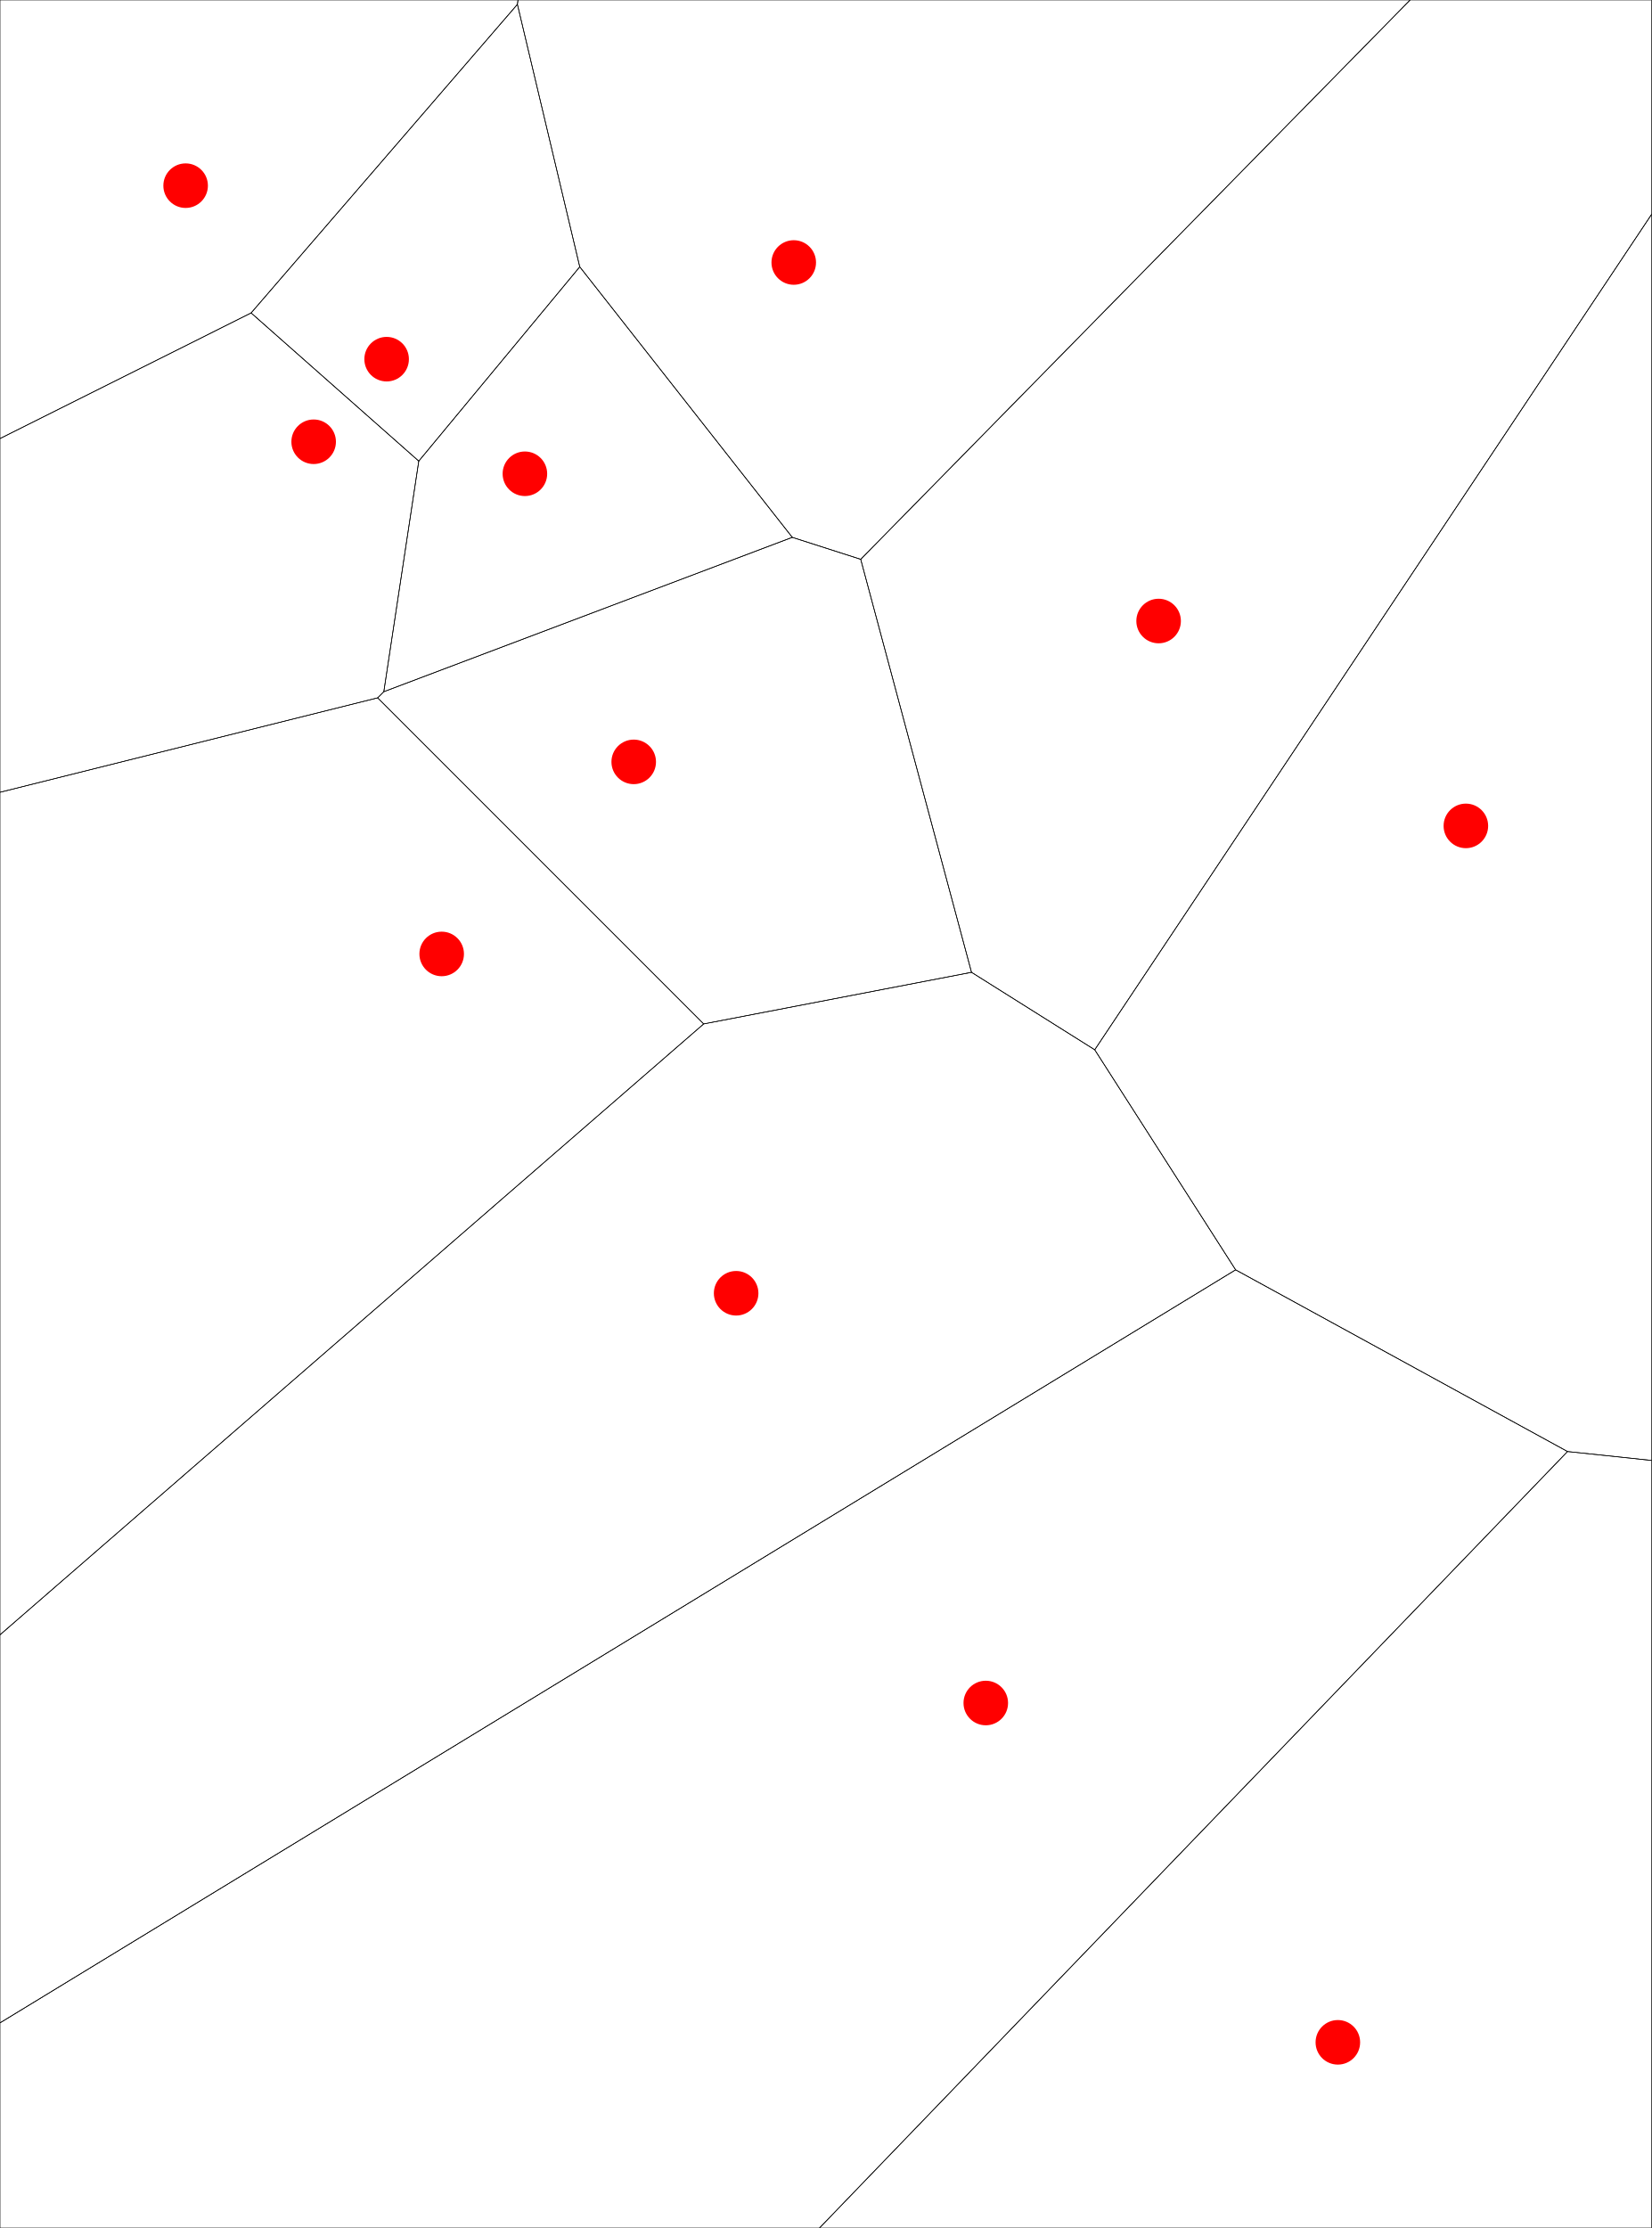
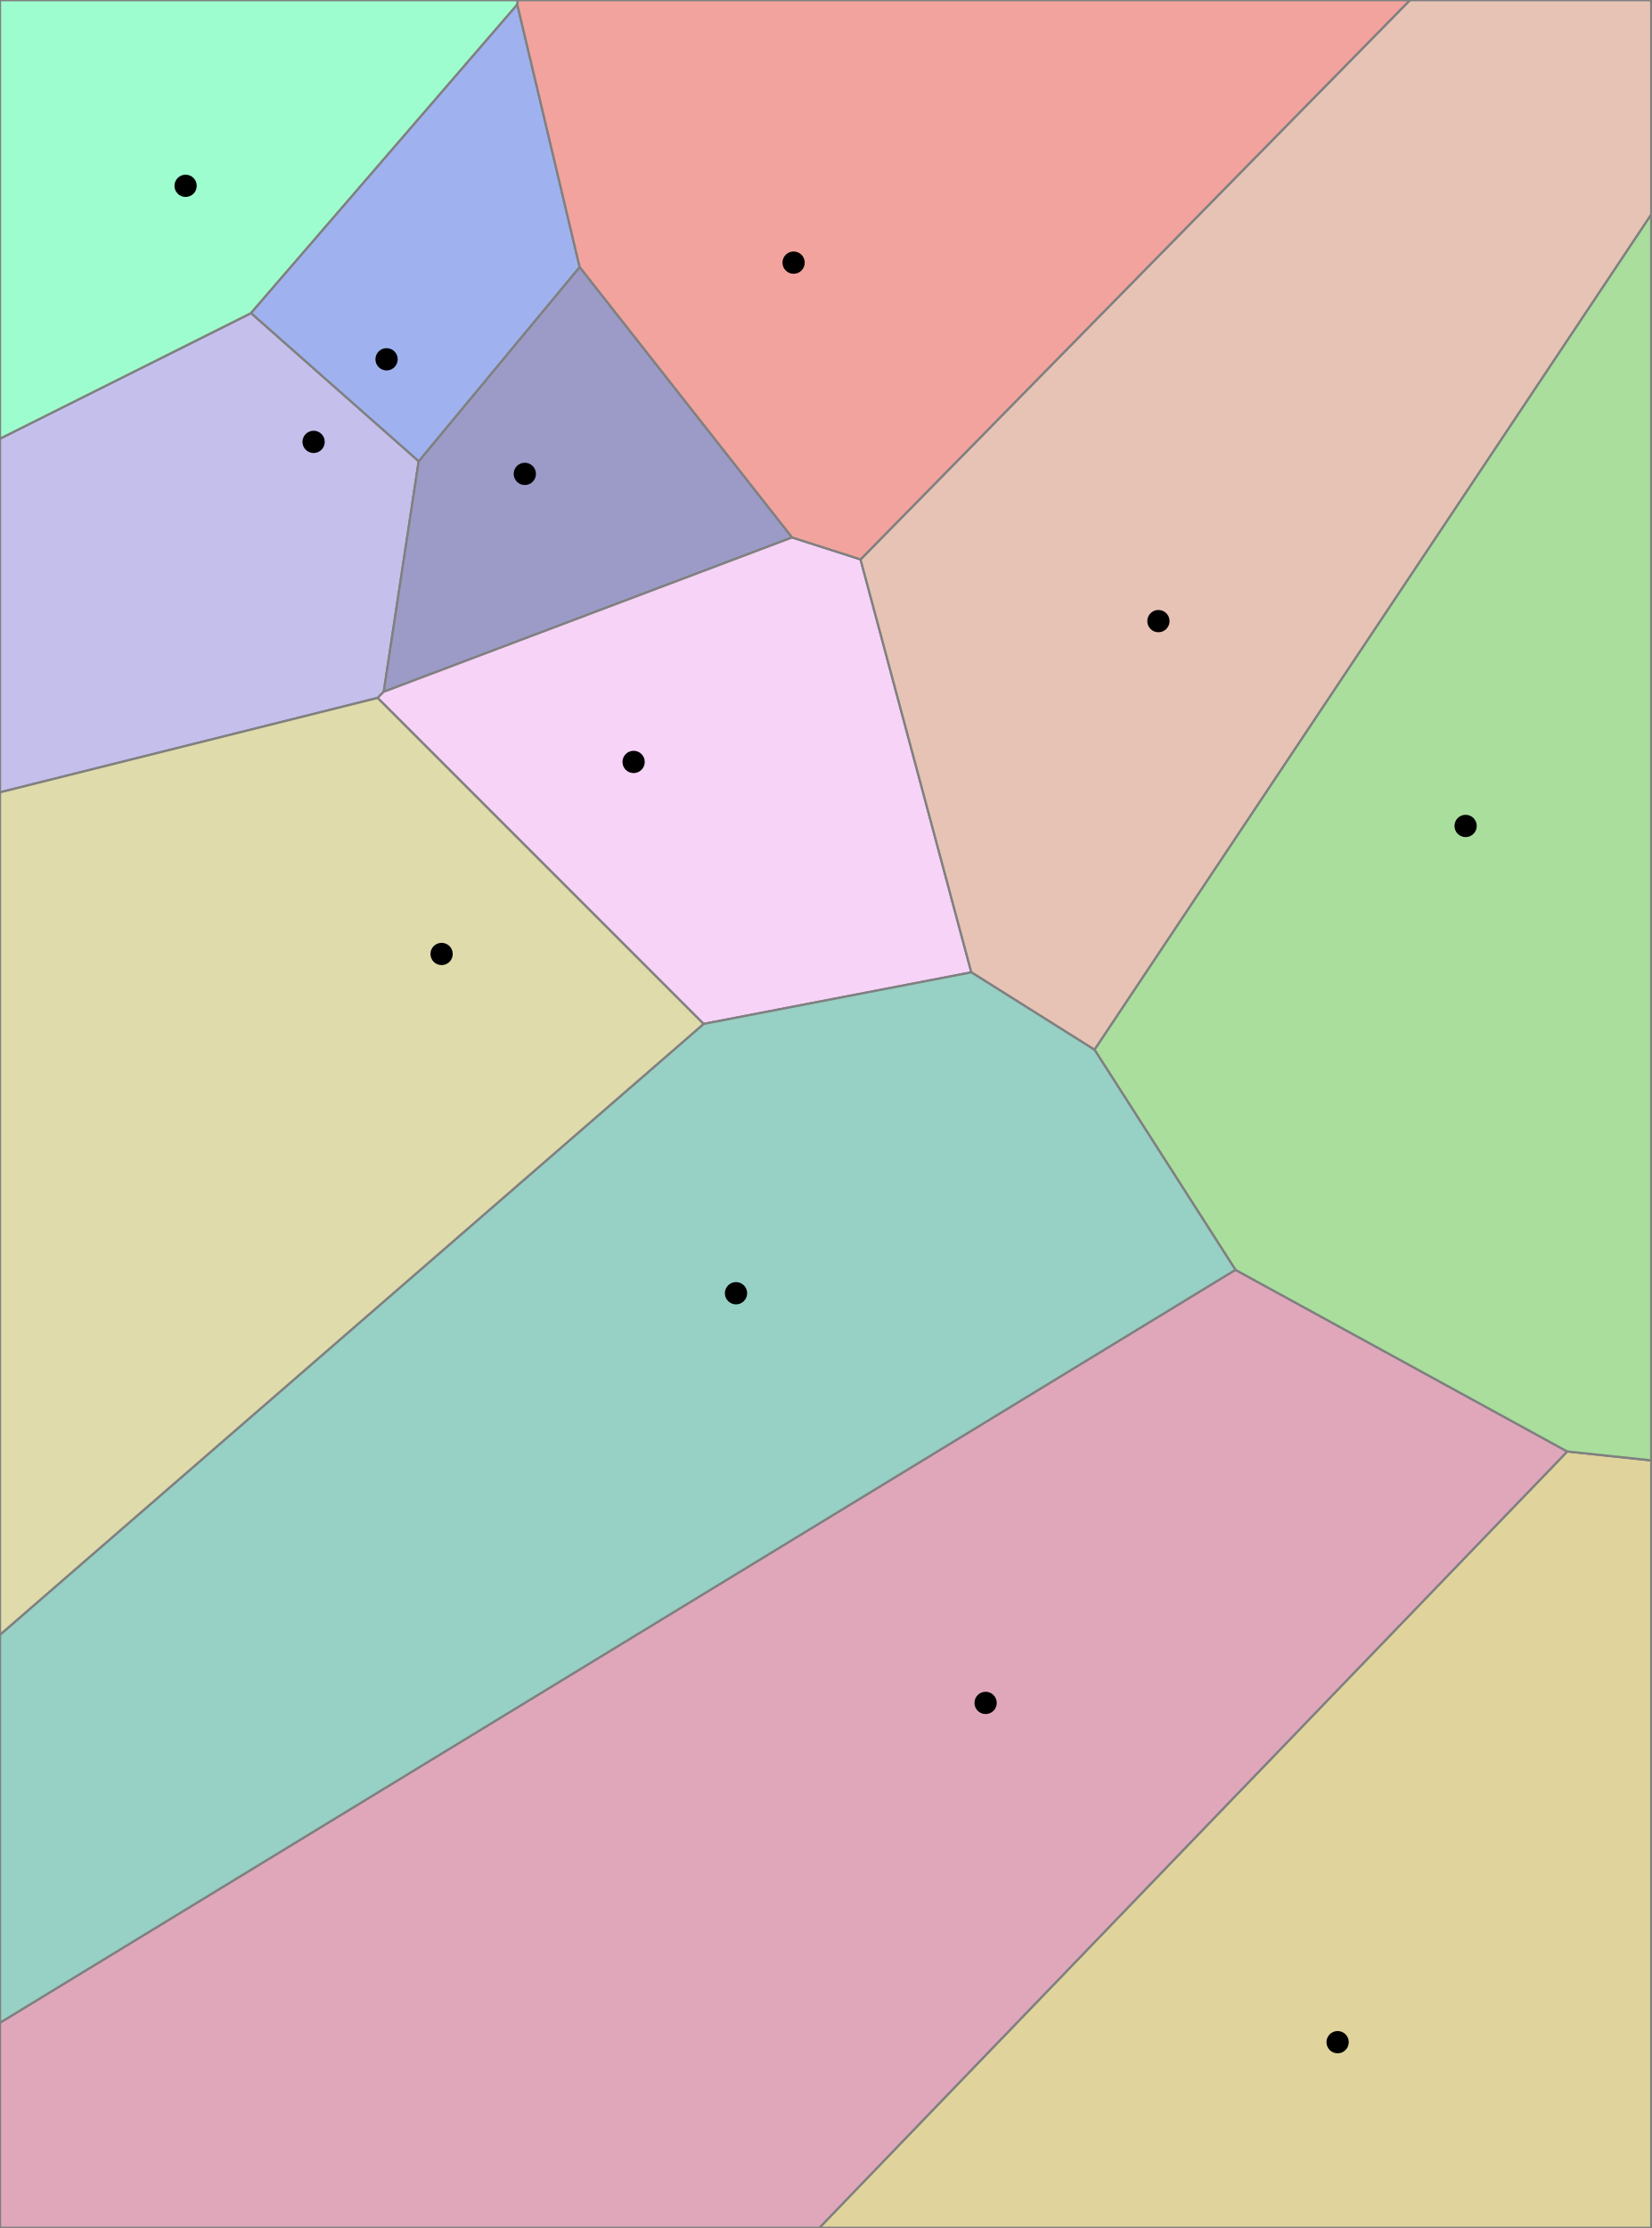
- <svg xmlns="http://www.w3.org/2000/svg" width="593.103" height="800" viewBox="-2.9 -2.9 25.8 34.8">
-   <polygon points="3,8 -2.9,9.475 -2.9,3.95 1.023,1.988 3.642,4.302 3.096,7.904" style="fill:none;stroke:black;stroke-width:0.01" />
-   <polygon points="9.477,5.493 3.096,7.904 3.642,4.302 6.157,1.268" style="fill:none;stroke:black;stroke-width:0.01" />
-   <polygon points="21.588,19.772 22.9,19.911 22.9,31.9 9.902,31.9" style="fill:none;stroke:black;stroke-width:0.01" />
-   <polygon points="-2.9,28.696 16.403,16.934 21.588,19.772 9.902,31.9 -2.9,31.9" style="fill:none;stroke:black;stroke-width:0.01" />
-   <polygon points="10.546,5.836 12.277,12.287 8.093,13.093 3,8 3.096,7.904 9.477,5.493" style="fill:none;stroke:black;stroke-width:0.01" />
-   <polygon points="14.202,13.497 12.277,12.287 10.546,5.836 19.129,-2.9 22.9,-2.9 22.9,0.45" style="fill:none;stroke:black;stroke-width:0.01" />
-   <polygon points="5.183,-2.832 1.023,1.988 -2.9,3.95 -2.9,-2.9 5.192,-2.9" style="fill:none;stroke:black;stroke-width:0.01" />
-   <polygon points="6.157,1.268 3.642,4.302 1.023,1.988 5.183,-2.832" style="fill:none;stroke:black;stroke-width:0.01" />
-   <polygon points="21.588,19.772 16.403,16.934 14.202,13.497 22.9,0.45 22.9,19.911" style="fill:none;stroke:black;stroke-width:0.01" />
-   <polygon points="14.202,13.497 16.403,16.934 -2.9,28.696 -2.9,22.635 8.093,13.093 12.277,12.287" style="fill:none;stroke:black;stroke-width:0.01" />
-   <polygon points="8.093,13.093 -2.9,22.635 -2.9,9.475 3,8" style="fill:none;stroke:black;stroke-width:0.01" />
-   <polygon points="10.546,5.836 9.477,5.493 6.157,1.268 5.183,-2.832 5.192,-2.9 19.129,-2.9" style="fill:none;stroke:black;stroke-width:0.01" />
-   <circle cx="2.0" cy="4.0" r="0.348" style="fill:red" />
-   <circle cx="5.3" cy="4.5" r="0.348" style="fill:red" />
-   <circle cx="18.0" cy="29.0" r="0.348" style="fill:red" />
-   <circle cx="12.5" cy="23.7" r="0.348" style="fill:red" />
-   <circle cx="7.0" cy="9.0" r="0.348" style="fill:red" />
-   <circle cx="15.2" cy="6.8" r="0.348" style="fill:red" />
-   <circle cx="0.0" cy="0.0" r="0.348" style="fill:red" />
-   <circle cx="3.14" cy="2.71" r="0.348" style="fill:red" />
-   <circle cx="20.0" cy="10.0" r="0.348" style="fill:red" />
-   <circle cx="8.6" cy="17.3" r="0.348" style="fill:red" />
-   <circle cx="4.0" cy="12.0" r="0.348" style="fill:red" />
-   <circle cx="9.5" cy="1.2" r="0.348" style="fill:red" />
+ <svg xmlns="http://www.w3.org/2000/svg" width="593" height="800" viewBox="-2.9 -2.9 25.8 34.8">
+   <polygon points="3,8 -2.9,9.475 -2.9,3.95 1.023,1.988 3.642,4.302 3.096,7.904" style="fill:#c5bfec;stroke:gray;stroke-width:0.035" />
+   <polygon points="9.477,5.493 3.096,7.904 3.642,4.302 6.157,1.268" style="fill:#9c9bc7;stroke:gray;stroke-width:0.035" />
+   <polygon points="21.588,19.772 22.9,19.911 22.9,31.9 9.902,31.9" style="fill:#e0d49c;stroke:gray;stroke-width:0.035" />
+   <polygon points="-2.9,28.696 16.403,16.934 21.588,19.772 9.902,31.9 -2.9,31.9" style="fill:#e0a7bb;stroke:gray;stroke-width:0.035" />
+   <polygon points="10.546,5.836 12.277,12.287 8.093,13.093 3,8 3.096,7.904 9.477,5.493" style="fill:#f7d3f8;stroke:gray;stroke-width:0.035" />
+   <polygon points="14.202,13.497 12.277,12.287 10.546,5.836 19.129,-2.9 22.9,-2.9 22.9,0.45" style="fill:#e7c3b6;stroke:gray;stroke-width:0.035" />
+   <polygon points="5.183,-2.832 1.023,1.988 -2.9,3.95 -2.9,-2.9 5.192,-2.9" style="fill:#9dfdce;stroke:gray;stroke-width:0.035" />
+   <polygon points="6.157,1.268 3.642,4.302 1.023,1.988 5.183,-2.832" style="fill:#9fb2ef;stroke:gray;stroke-width:0.035" />
+   <polygon points="21.588,19.772 16.403,16.934 14.202,13.497 22.9,0.45 22.9,19.911" style="fill:#a9de9d;stroke:gray;stroke-width:0.035" />
+   <polygon points="14.202,13.497 16.403,16.934 -2.9,28.696 -2.9,22.635 8.093,13.093 12.277,12.287" style="fill:#97d0c5;stroke:gray;stroke-width:0.035" />
+   <polygon points="8.093,13.093 -2.9,22.635 -2.9,9.475 3,8" style="fill:#dfdbab;stroke:gray;stroke-width:0.035" />
+   <polygon points="10.546,5.836 9.477,5.493 6.157,1.268 5.183,-2.832 5.192,-2.9 19.129,-2.9" style="fill:#f2a39d;stroke:gray;stroke-width:0.035" />
+   <circle cx="2.0" cy="4.0" r="0.174" style="fill:black" />
+   <circle cx="5.3" cy="4.5" r="0.174" style="fill:black" />
+   <circle cx="18.0" cy="29.0" r="0.174" style="fill:black" />
+   <circle cx="12.5" cy="23.7" r="0.174" style="fill:black" />
+   <circle cx="7.0" cy="9.0" r="0.174" style="fill:black" />
+   <circle cx="15.2" cy="6.8" r="0.174" style="fill:black" />
+   <circle cx="0.0" cy="0.0" r="0.174" style="fill:black" />
+   <circle cx="3.14" cy="2.71" r="0.174" style="fill:black" />
+   <circle cx="20.0" cy="10.0" r="0.174" style="fill:black" />
+   <circle cx="8.6" cy="17.3" r="0.174" style="fill:black" />
+   <circle cx="4.0" cy="12.0" r="0.174" style="fill:black" />
+   <circle cx="9.5" cy="1.2" r="0.174" style="fill:black" />
</svg>
